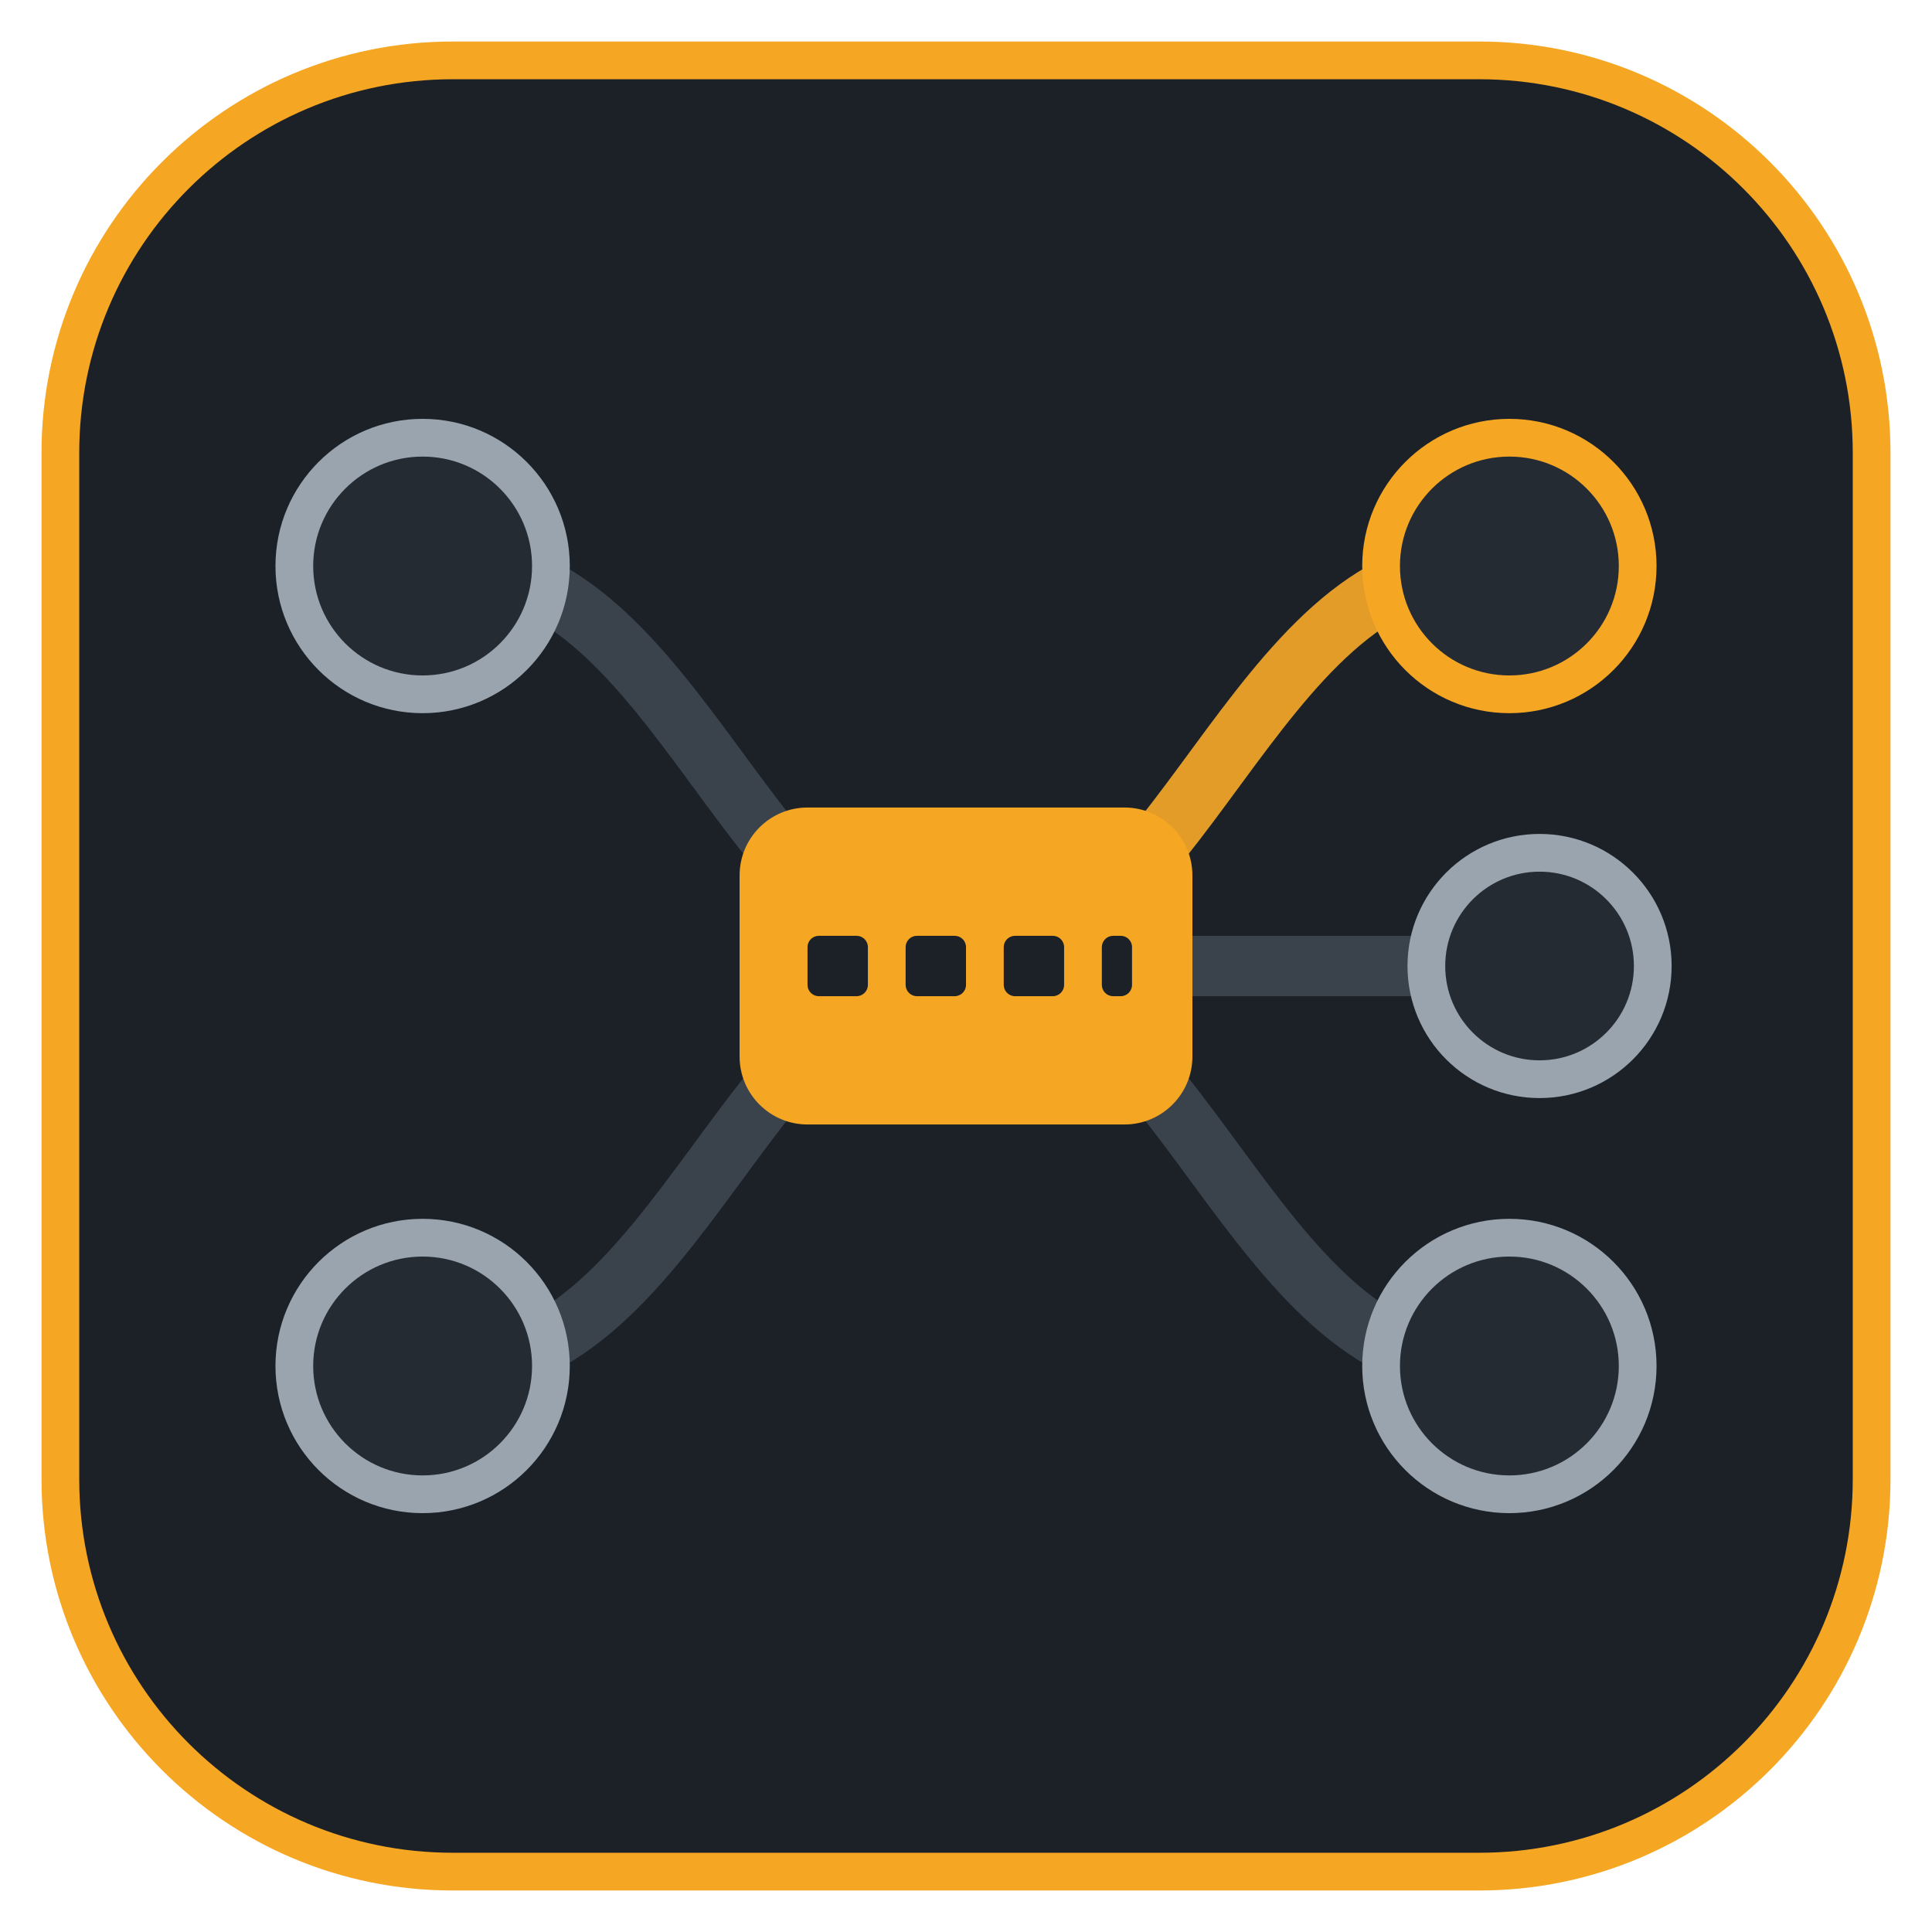
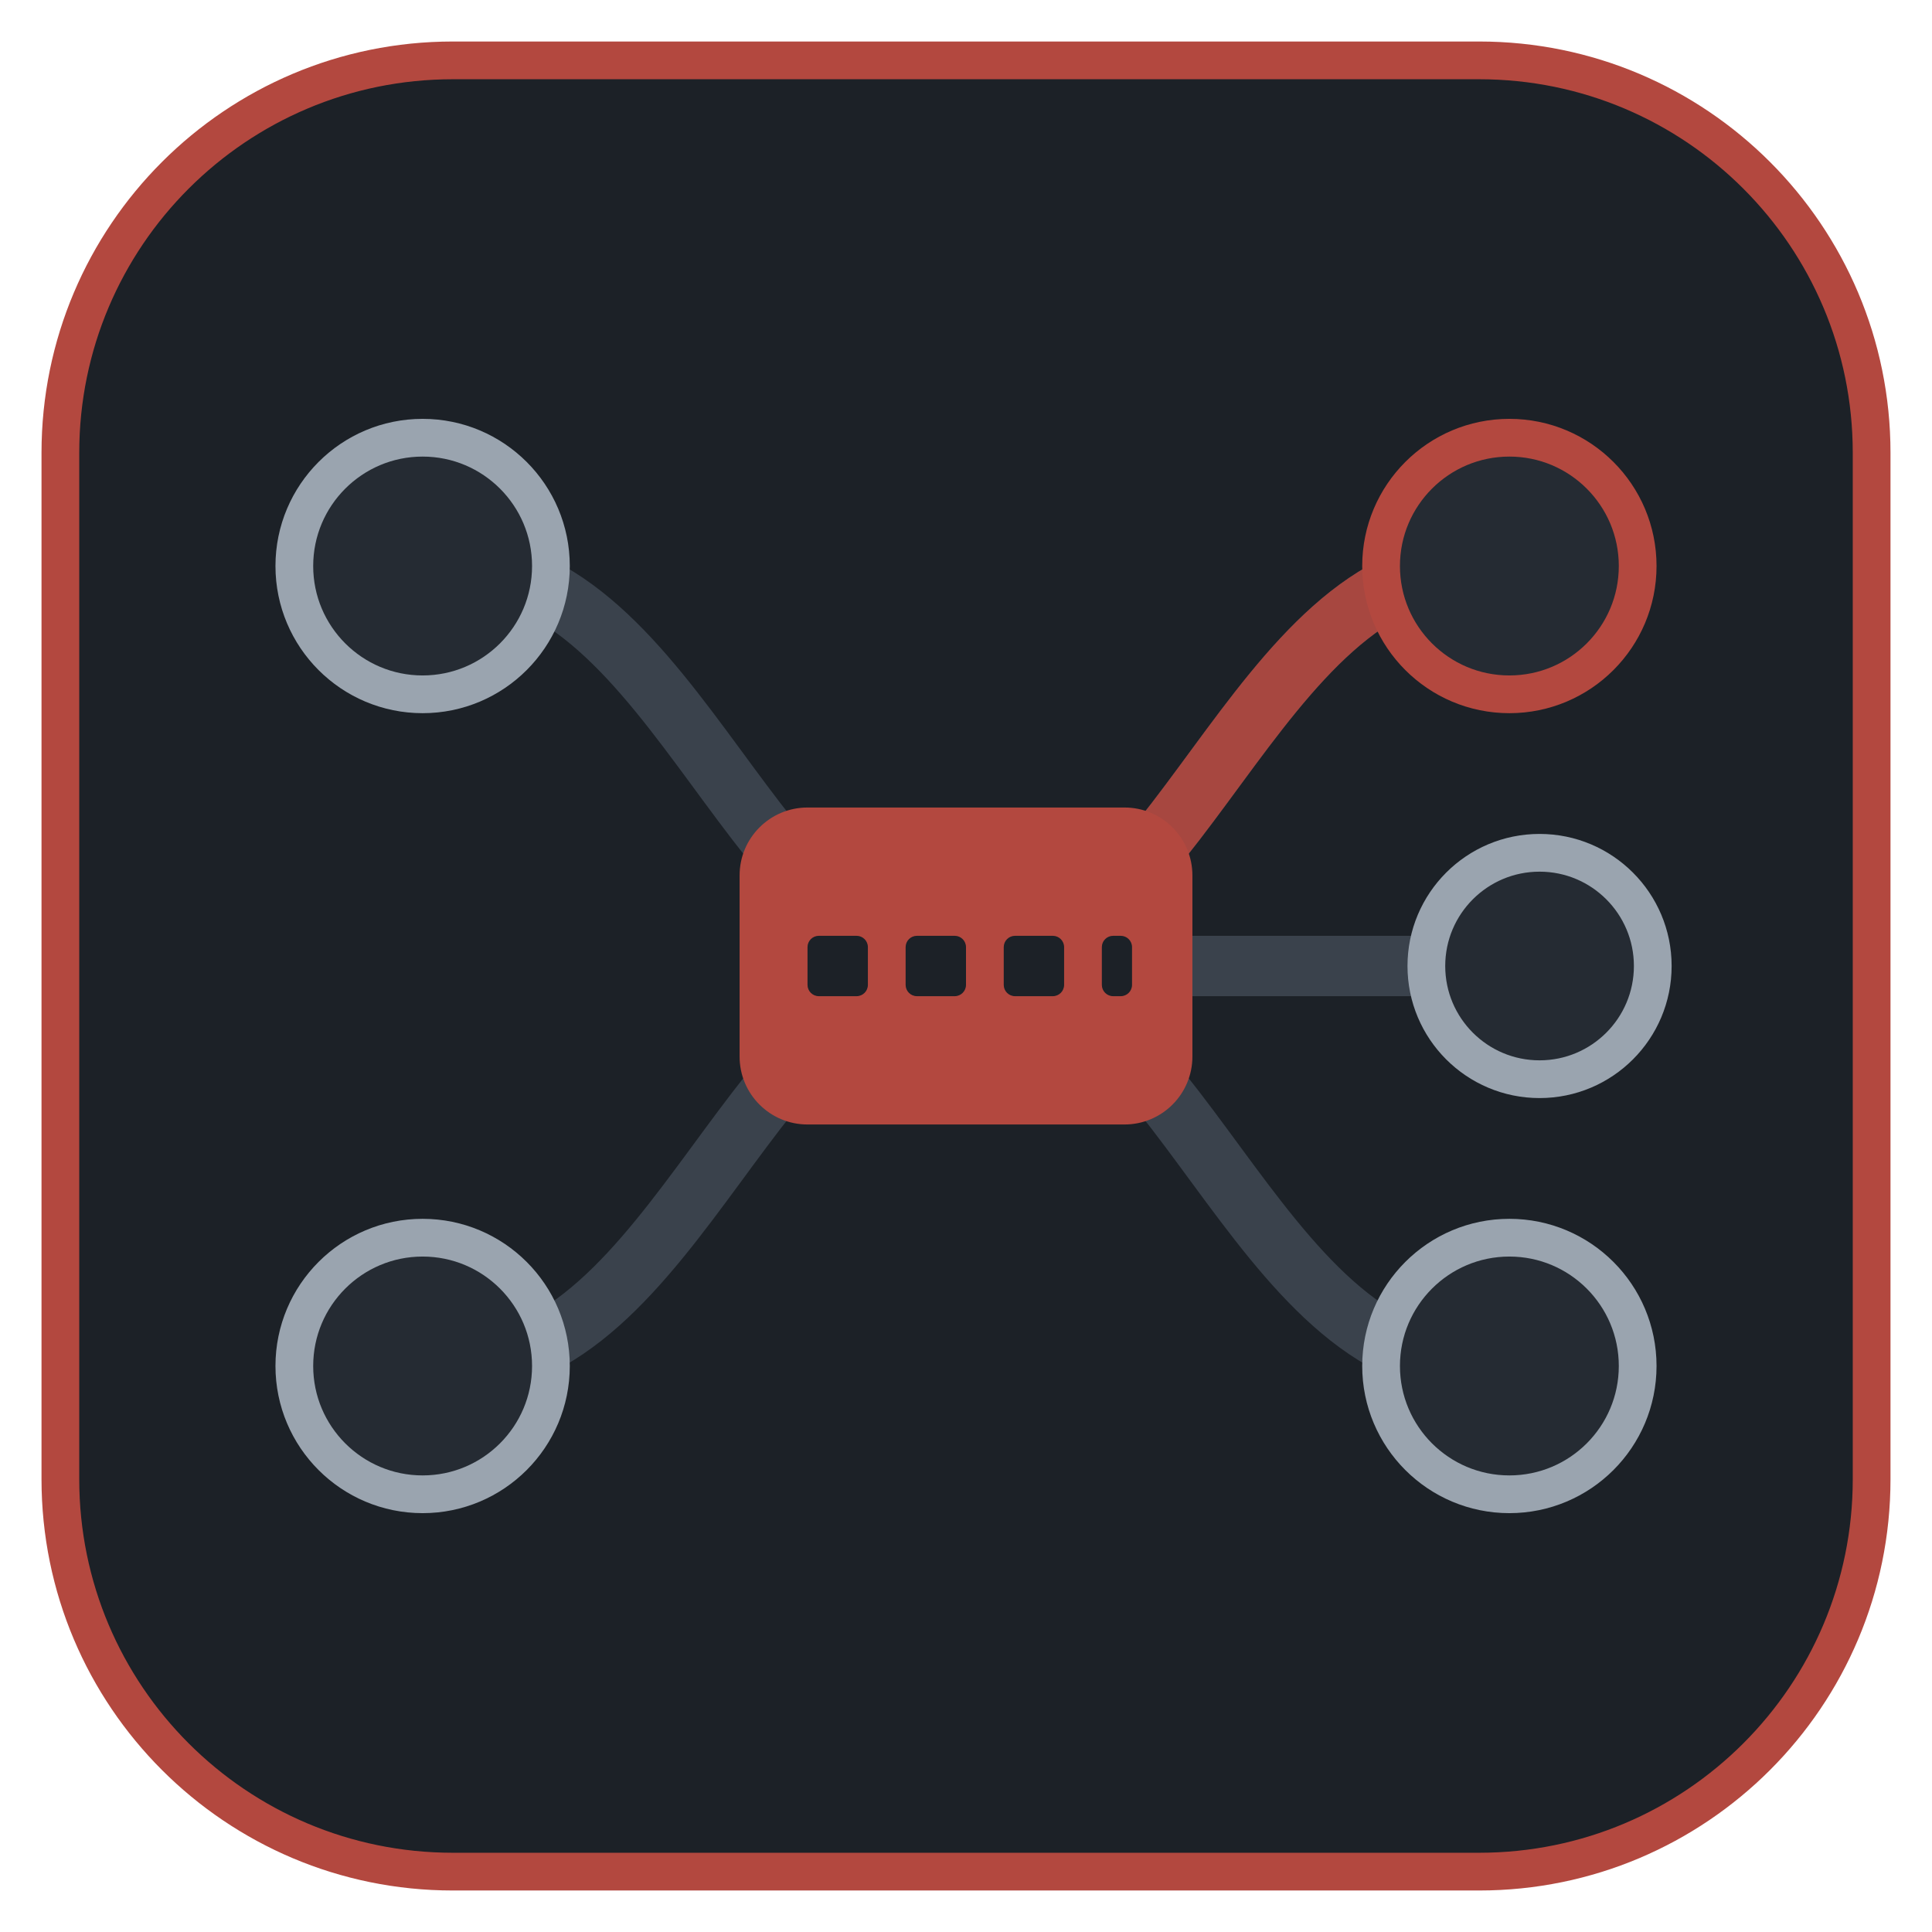
<svg xmlns="http://www.w3.org/2000/svg" viewBox="0 0 512 512">
  <rect x="16" y="16" width="480" height="480" rx="104" fill="#1c2127" />
-   <rect x="16" y="16" width="480" height="480" rx="104" fill="none" stroke="#f5a623" stroke-width="10" />
+   <rect x="16" y="16" width="480" height="480" rx="104" fill="none" stroke="#b3483f" stroke-width="10" />
  <g stroke="#3a424c" stroke-width="16" stroke-linecap="round" fill="none">
    <path d="M256 256 C200 256 180 150 120 150" />
    <path d="M256 256 C200 256 180 362 120 362" />
    <path d="M256 256 C312 256 332 150 392 150" />
    <path d="M256 256 C312 256 332 362 392 362" />
    <path d="M256 256 H400" />
  </g>
-   <g stroke="#f5a623" stroke-width="16" stroke-linecap="round" fill="none" opacity=".9">
+   <g stroke="#b3483f" stroke-width="16" stroke-linecap="round" fill="none" opacity=".9">
    <path d="M256 256 C312 256 332 150 392 150" />
  </g>
  <g fill="#252b33" stroke="#9aa4af" stroke-width="10">
    <circle cx="112" cy="150" r="34" />
    <circle cx="112" cy="362" r="34" />
    <circle cx="400" cy="362" r="34" />
    <circle cx="408" cy="256" r="30" />
  </g>
-   <circle cx="400" cy="150" r="34" fill="#252b33" stroke="#f5a623" stroke-width="10" />
-   <rect x="196" y="214" width="120" height="84" rx="18" fill="#f5a623" />
+   <circle cx="400" cy="150" r="34" fill="#252b33" stroke="#b3483f" stroke-width="10" />
+   <rect x="196" y="214" width="120" height="84" rx="18" fill="#b3483f" />
  <g fill="#1c2127">
    <rect x="214" y="248" width="16" height="16" rx="3" />
    <rect x="240" y="248" width="16" height="16" rx="3" />
    <rect x="266" y="248" width="16" height="16" rx="3" />
    <rect x="292" y="248" width="8" height="16" rx="3" />
  </g>
</svg>
